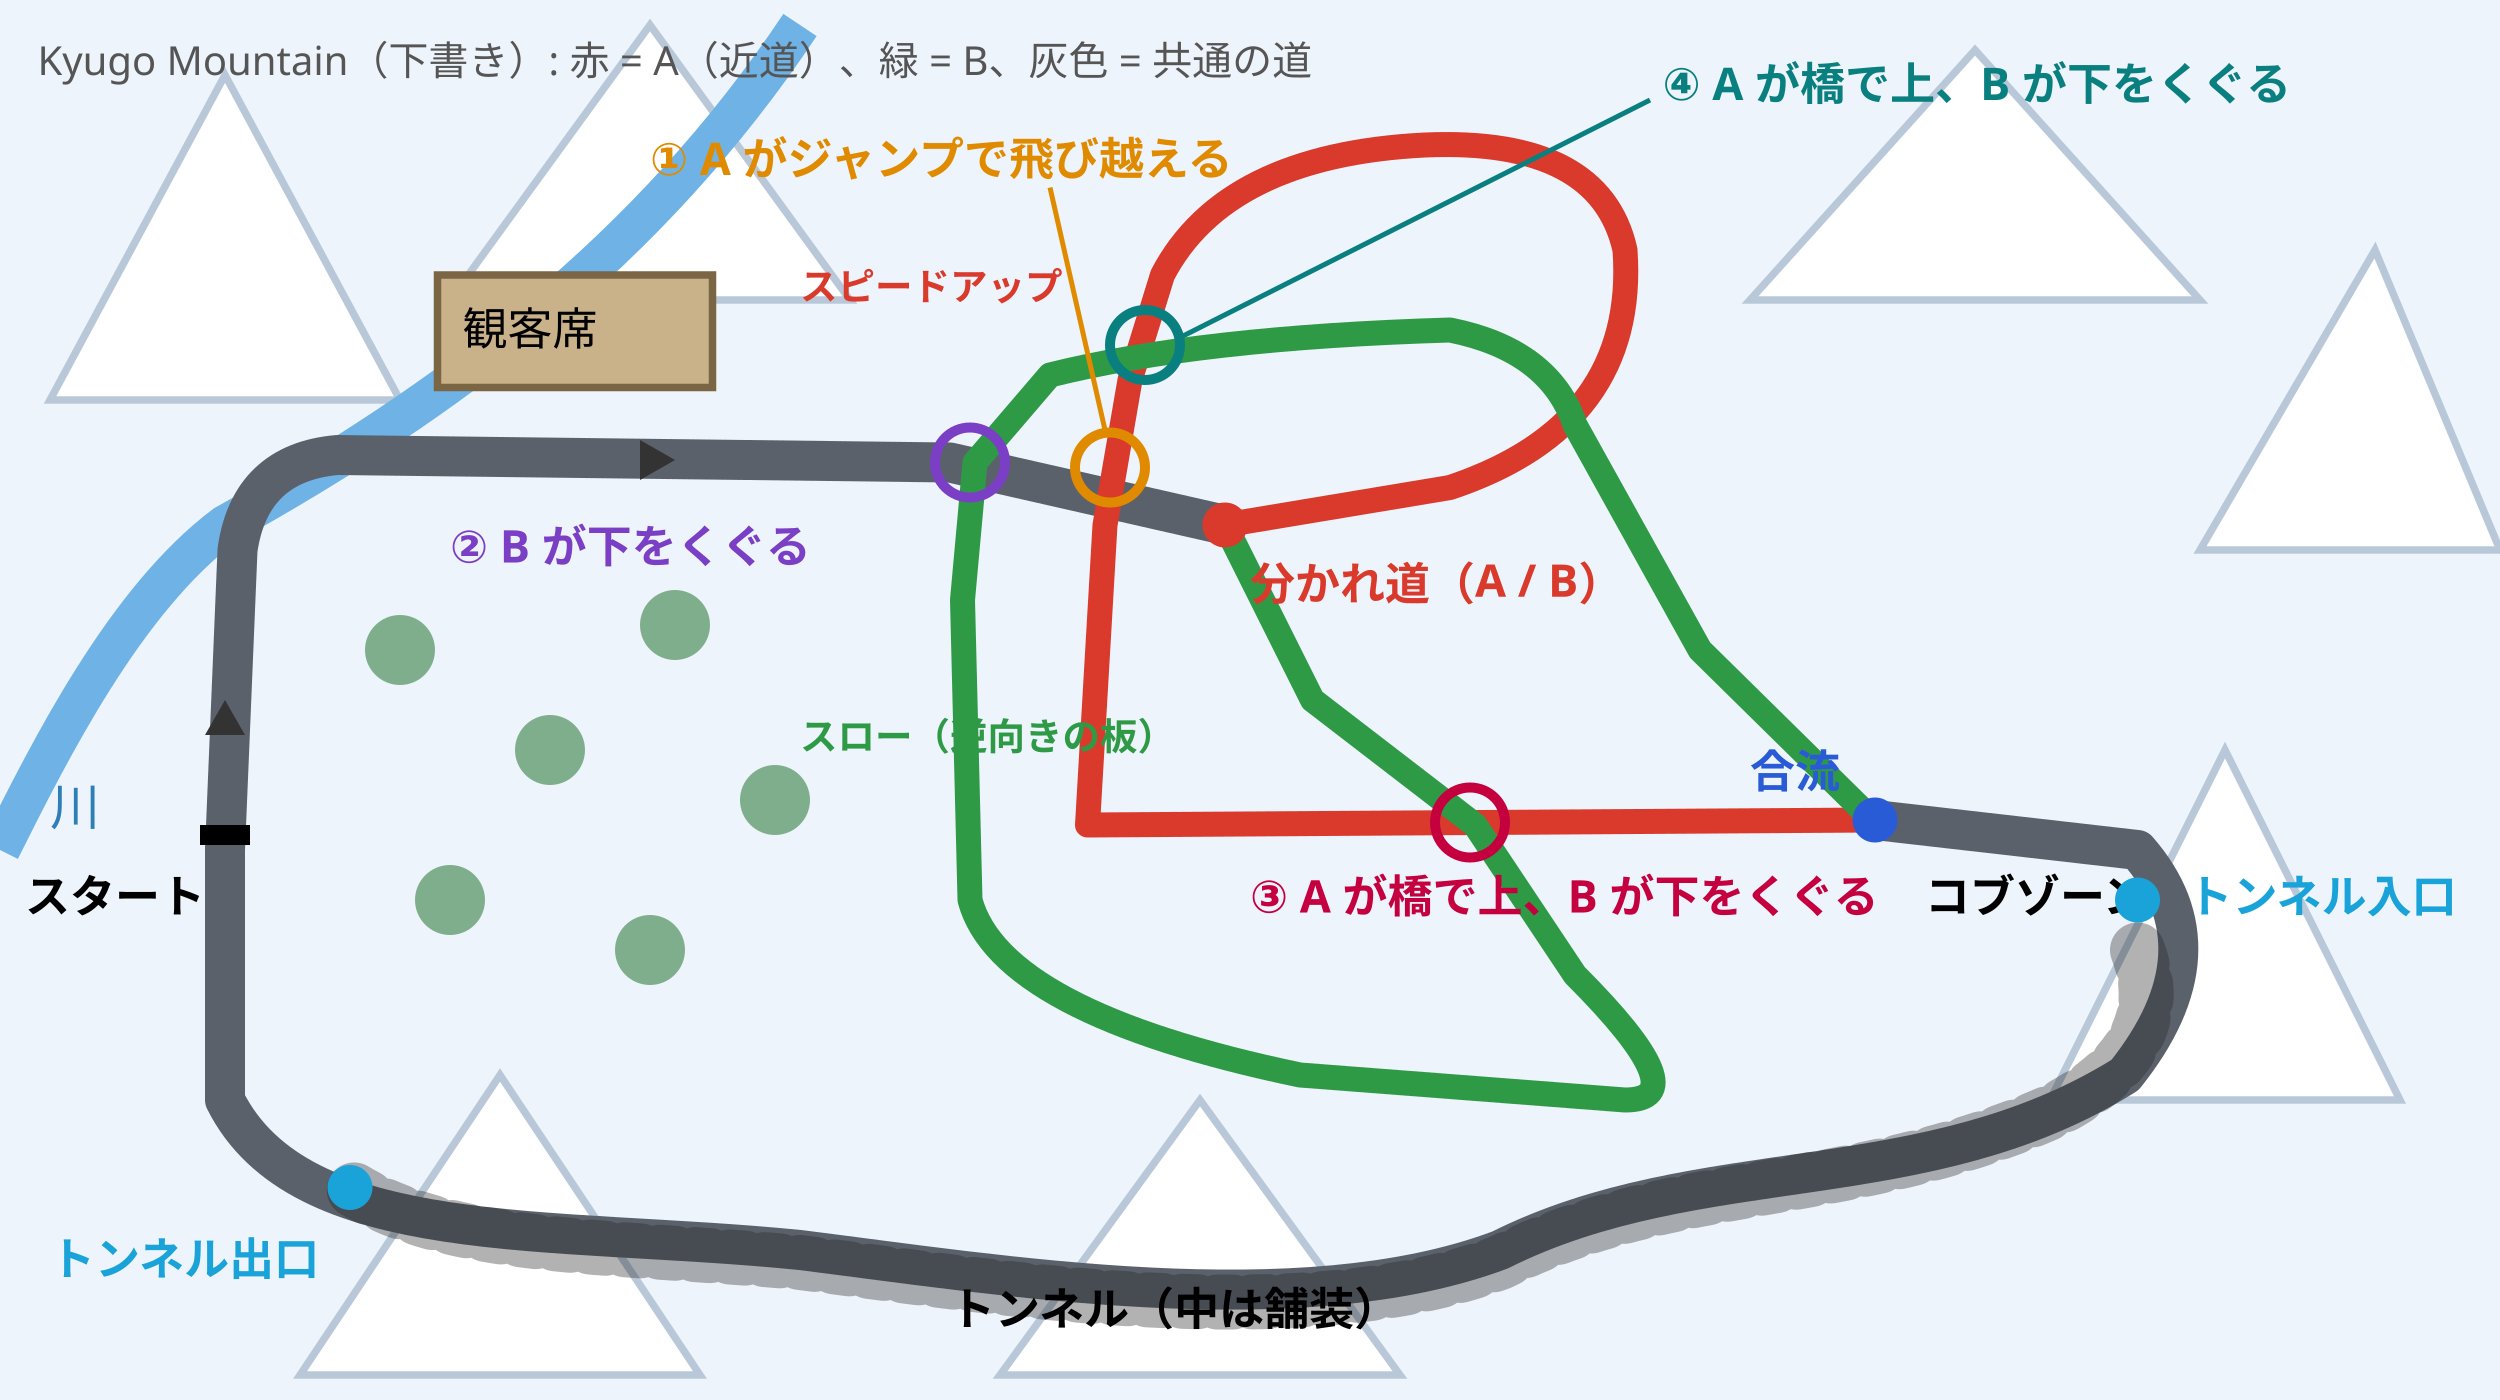
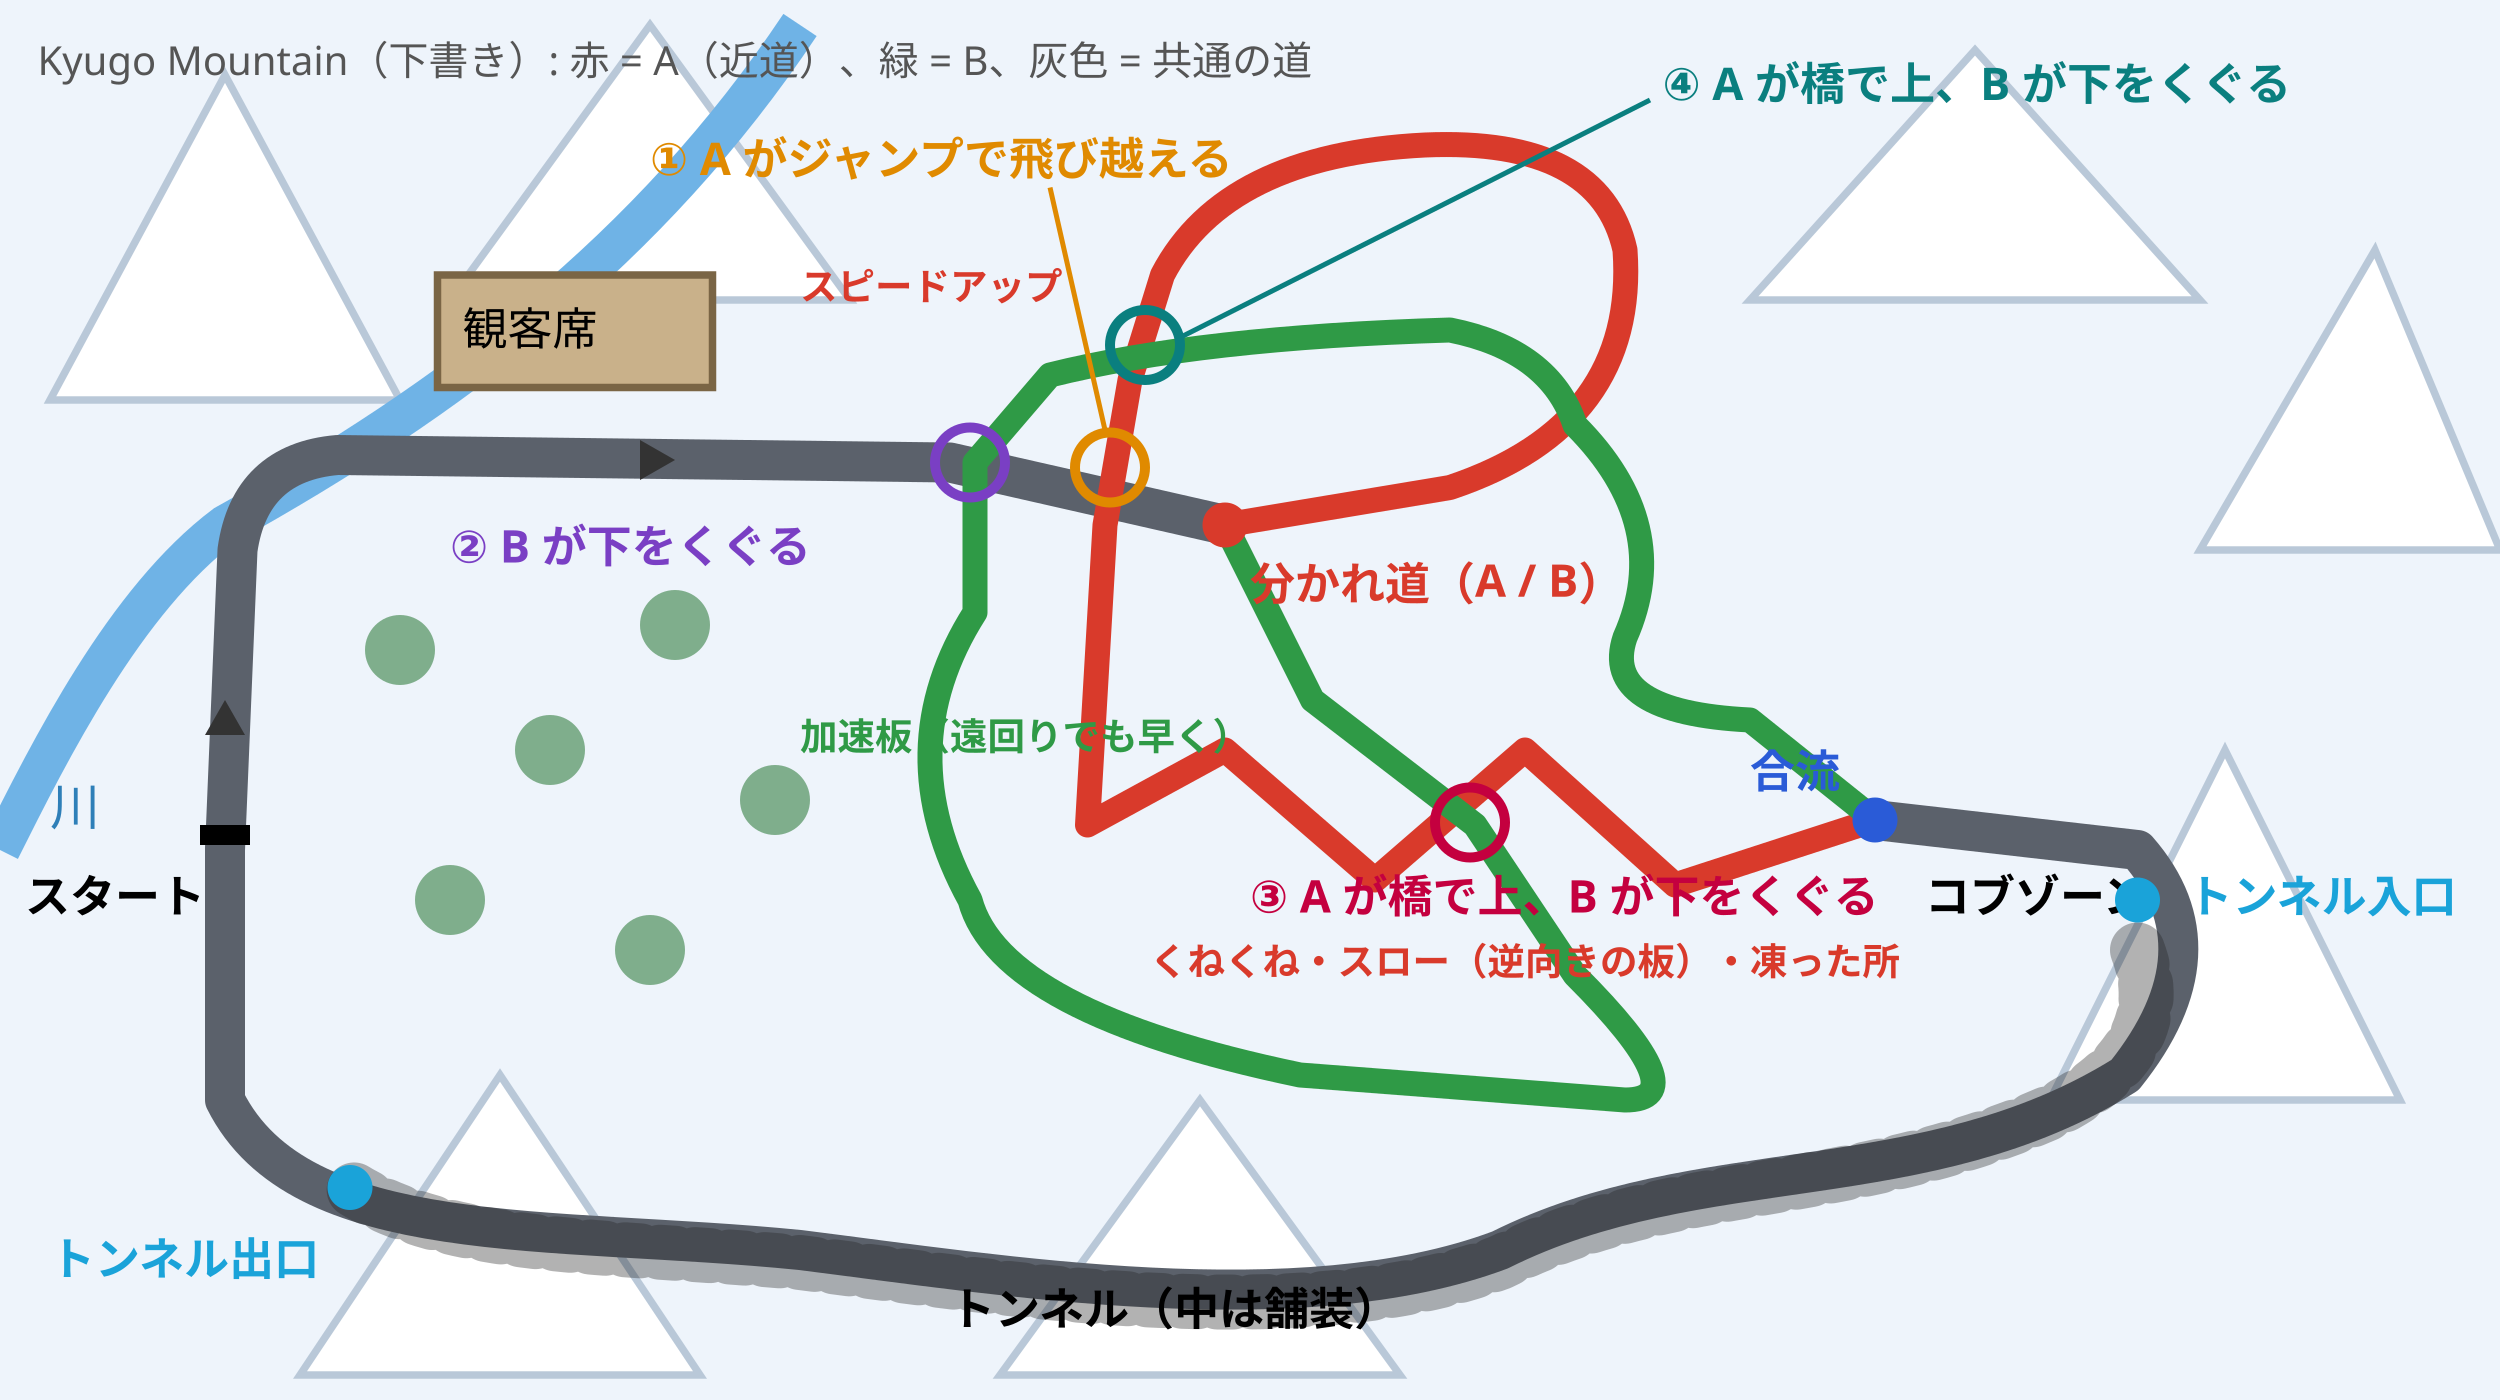
<svg xmlns="http://www.w3.org/2000/svg" viewBox="380 260 1000 560" width="1300" height="728" font-family="sans-serif">
  <rect x="380" y="260" width="1000" height="560" fill="#eef4fb" />
  <g fill="#ffffff" stroke="#b9c8d8" stroke-width="3">
    <path d="M400 420 L470 290 L540 420 Z" />
    <path d="M560 380 L640 270 L720 380 Z" />
    <path d="M1080 380 L1170 280 L1260 380 Z" />
    <path d="M1260 480 L1330 360 L1380 480 Z" />
    <path d="M1200 700 L1270 560 L1340 700 Z" />
    <path d="M500 810 L580 690 L660 810 Z" />
    <path d="M780 810 L860 700 L940 810 Z" />
  </g>
  <path d="M700 270 C640 360 560 420 470 470 C430 500 400 560 380 600" fill="none" stroke="#6fb3e6" stroke-width="16" />
  <text x="400" y="590" font-size="20" fill="#2e7fb8">川</text>
  <rect x="555" y="370" width="110" height="45" fill="#c9b18a" stroke="#7a6545" stroke-width="3" />
  <text x="565" y="398" font-size="18">観客席</text>
  <g fill="#7fae8c">
    <circle cx="540" cy="520" r="14" />
    <circle cx="600" cy="560" r="14" />
    <circle cx="650" cy="510" r="14" />
    <circle cx="560" cy="620" r="14" />
    <circle cx="640" cy="640" r="14" />
    <circle cx="690" cy="580" r="14" />
  </g>
  <g fill="none" stroke-linecap="round" stroke-linejoin="round">
    <path d="M470 600 L475 480 Q480 445 515 442 L760 445 L870 470" stroke="#5b616b" stroke-width="16" />
    <path d="M1130 588 L1235 600 Q1270 640 1230 690 C1150 740 1060 720 980 760 C900 790 780 770 700 760 C600 750 500 760 470 700 L470 600" stroke="#5b616b" stroke-width="16" />
    <path d="M1235 640 Q1250 680 1200 705 C1120 740 1050 730 980 765 C900 795 780 775 700 765 C620 758 560 760 520 735" stroke="#222" stroke-width="22" stroke-dasharray="6 8" opacity="0.35" />
-     <path d="M870 470 L960 455 Q1035 430 1030 360 Q1020 315 950 318 Q870 322 845 370 L832 412 L822 470 L815 590 L1130 588" stroke="#d93a2b" stroke-width="10" />
-     <path d="M870 470 L905 540 L970 590 L1010 650 Q1060 700 1030 700 L900 690 Q780 665 768 620 L765 500 L770 445 L800 410 Q860 395 960 392 Q1000 400 1010 430 L1060 520 L1125 584" stroke="#2f9a46" stroke-width="10" />
+     <path d="M870 470 L960 455 Q1035 430 1030 360 Q1020 315 950 318 Q870 322 845 370 L832 412 L822 470 L815 590 L870 560 L930 612 L990 560 L1050 614 L1130 588" stroke="#d93a2b" stroke-width="10" />
+     <path d="M870 470 L905 540 L970 590 L1010 650 Q1060 700 1030 700 L900 690 Q780 665 768 620 Q735 560 770 505 L770 445 L800 410 Q860 395 960 392 Q1000 400 1010 430 Q1050 470 1030 515 Q1020 545 1080 548 L1125 584" stroke="#2f9a46" stroke-width="10" />
  </g>
  <g font-size="18" font-weight="bold">
    <rect x="460" y="590" width="20" height="8" fill="#000" />
    <text x="390" y="625">スタート</text>
    <circle cx="870" cy="470" r="9" fill="#d93a2b" />
    <text x="880" y="500" fill="#d93a2b">分かれ道（A / B）</text>
    <circle cx="1130" cy="588" r="9" fill="#2a5bd7" />
    <text x="1080" y="575" fill="#2a5bd7">合流</text>
    <text x="1150" y="625">コブゾーン</text>
    <circle cx="1235" cy="620" r="9" fill="#1aa3d9" />
    <text x="1255" y="625" fill="#1aa3d9">トンネル入口</text>
    <circle cx="520" cy="735" r="9" fill="#1aa3d9" />
    <text x="400" y="770" fill="#1aa3d9">トンネル出口</text>
    <text x="760" y="790">トンネル（中は舗装）</text>
    <circle cx="824" cy="447" r="14" fill="none" stroke="#e08a00" stroke-width="4" />
    <text x="640" y="330" fill="#e08a00">① A がジャンプで飛び越える</text>
    <line x1="800" y1="335" x2="822" y2="432" stroke="#e08a00" stroke-width="2" />
    <circle cx="768" cy="445" r="14" fill="none" stroke="#7a3fc4" stroke-width="4" />
    <text x="560" y="485" fill="#7a3fc4">② B が下をくぐる</text>
    <circle cx="968" cy="589" r="14" fill="none" stroke="#c4003f" stroke-width="4" />
    <text x="880" y="625" fill="#c4003f">③ A が橋で上、B が下をくぐる</text>
    <circle cx="838" cy="398" r="14" fill="none" stroke="#0a7f7f" stroke-width="4" />
    <text x="1045" y="300" fill="#0a7f7f">④ A が橋で上、B が下をくぐる</text>
    <line x1="1040" y1="300" x2="852" y2="395" stroke="#0a7f7f" stroke-width="2" />
    <text x="700" y="380" fill="#d93a2b" font-size="15">スピードアップ</text>
-     <text x="700" y="560" fill="#2f9a46" font-size="15">スロー（逆向きの板）</text>
+     <text x="700" y="560" fill="#2f9a46" font-size="15">加速板（遠回りでも早く）</text>
+     <text x="840" y="650" fill="#d93a2b" font-size="15">くねくね・スロー（逆向きの板）・凍った所</text>
  </g>
  <g fill="#333">
    <path d="M470 540 l-8 14 h16 z" />
    <path d="M650 444 l-14 -8 v16 z" />
  </g>
  <text x="395" y="290" font-size="16" fill="#555">Kyugo Mountain（下書き）: 赤 = A（近道）、緑 = B、灰色 = 共通の道</text>
</svg>
